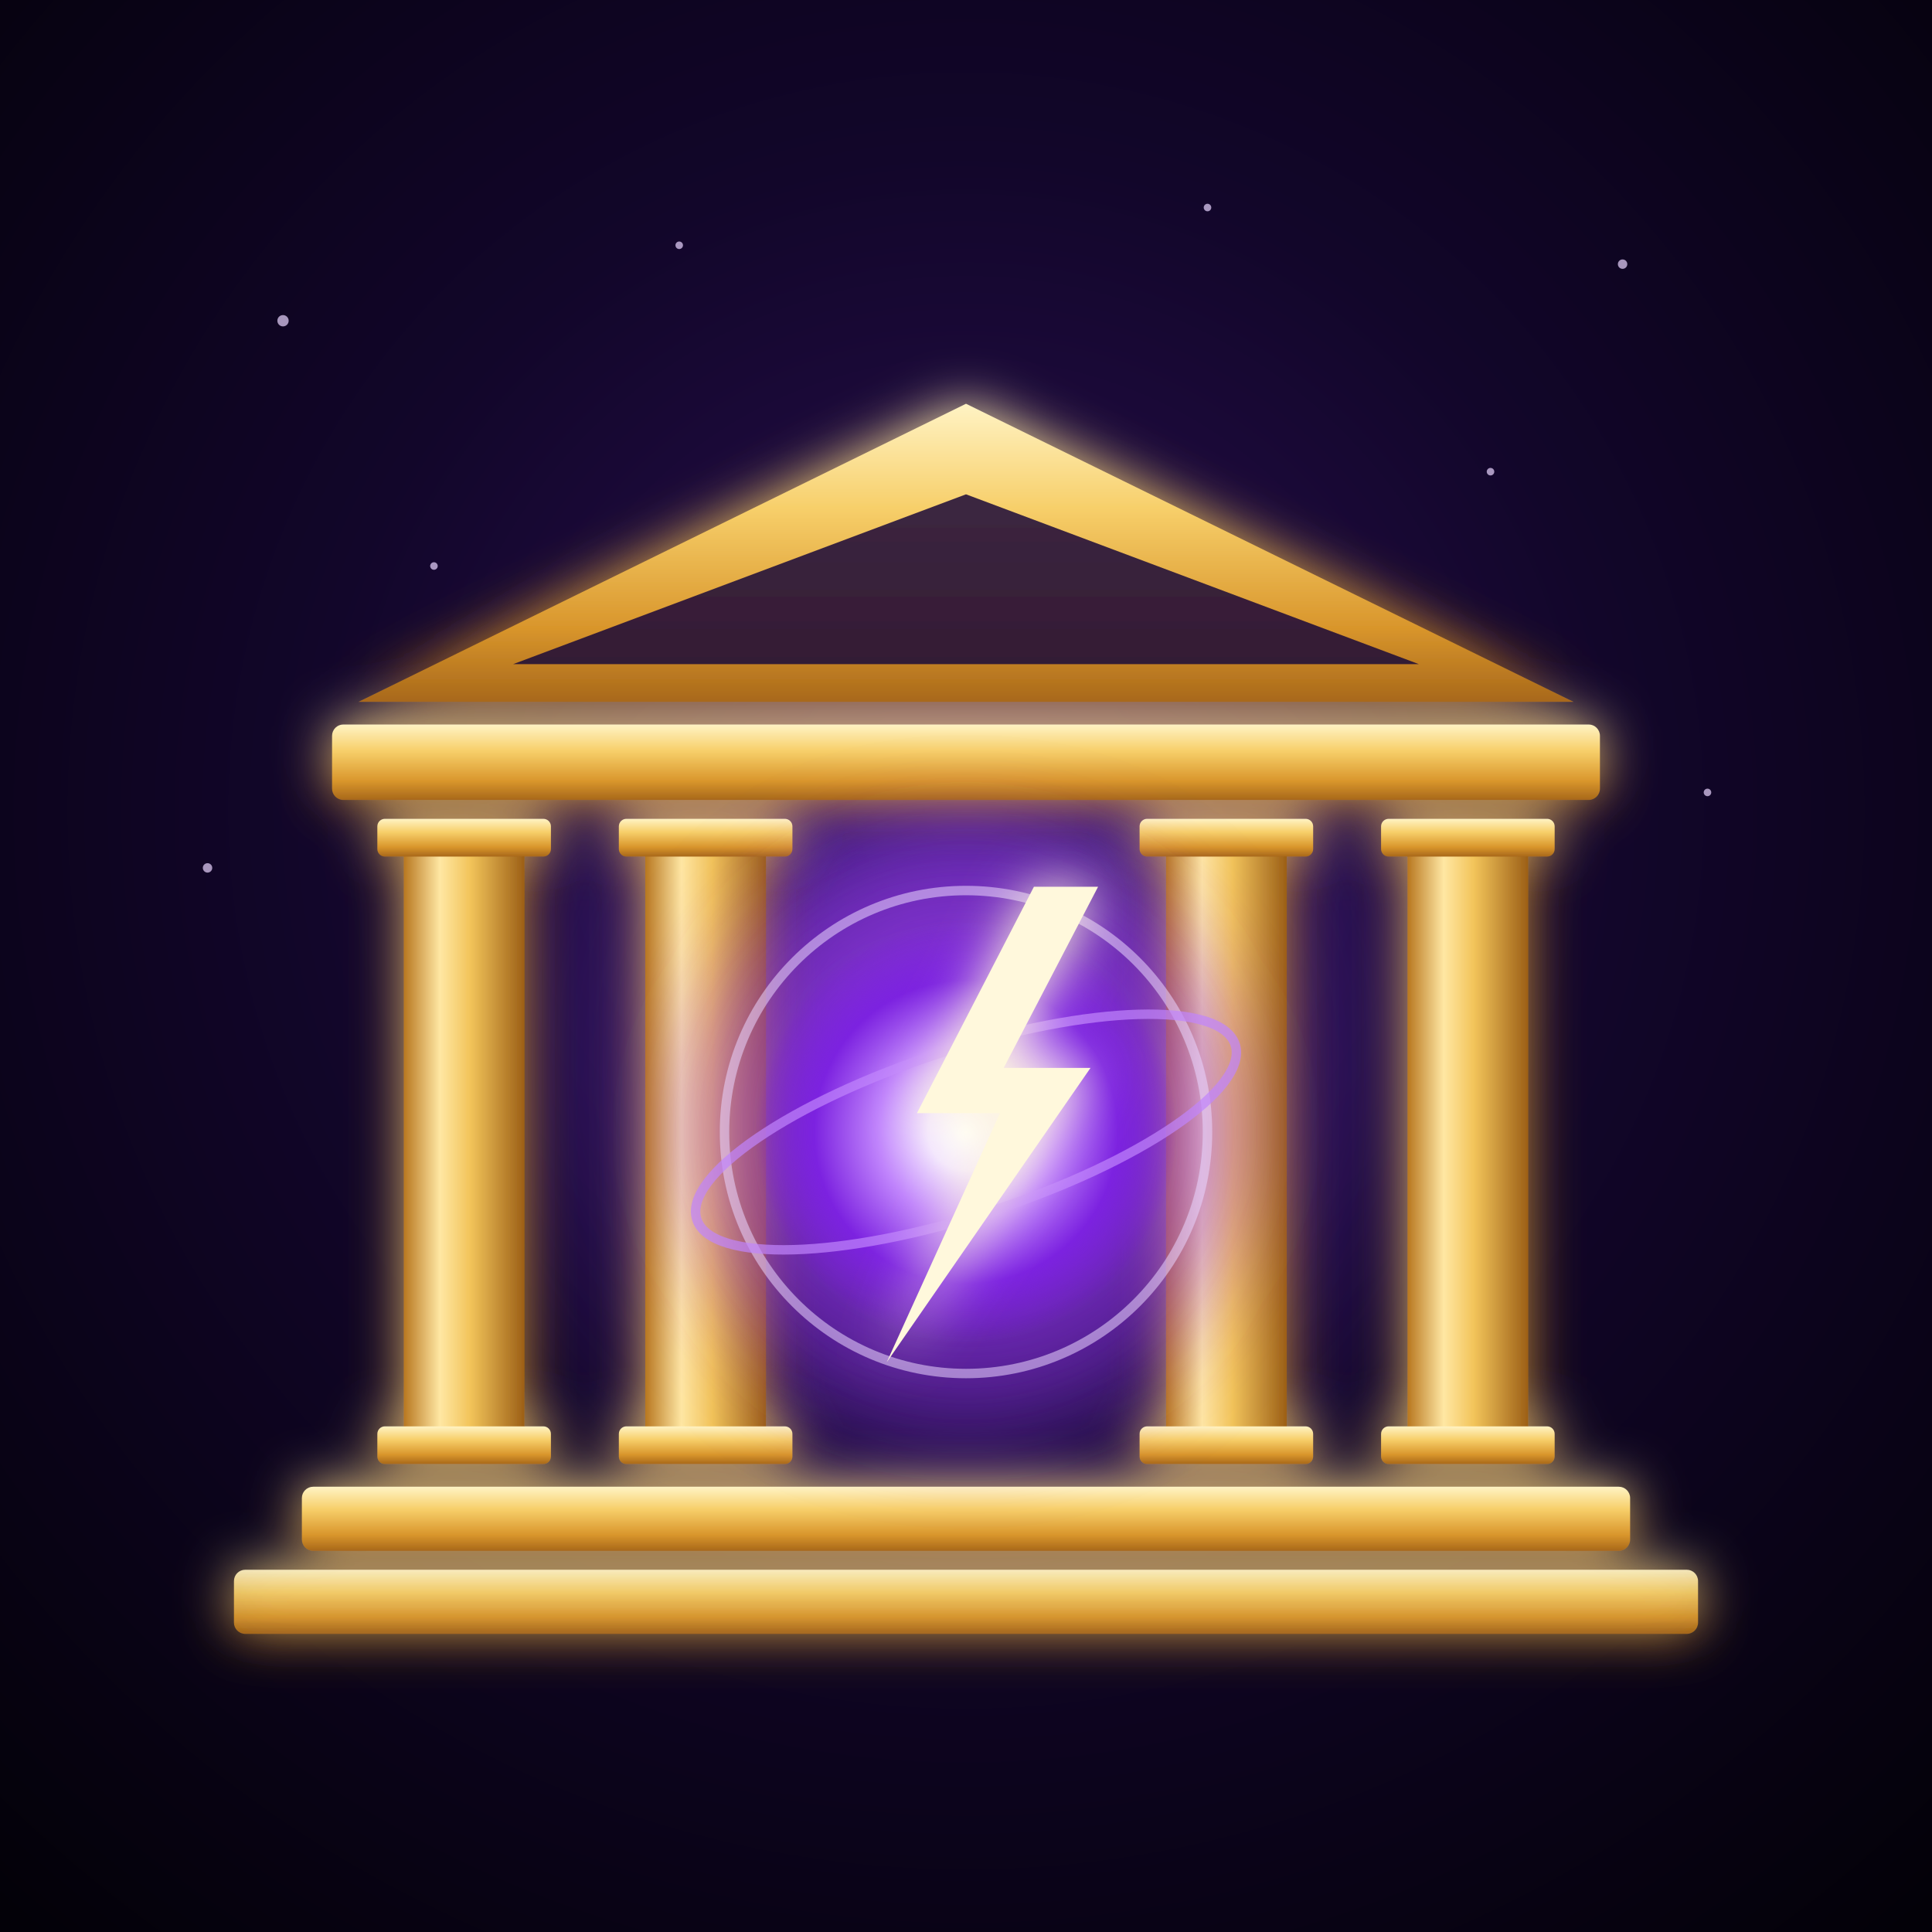
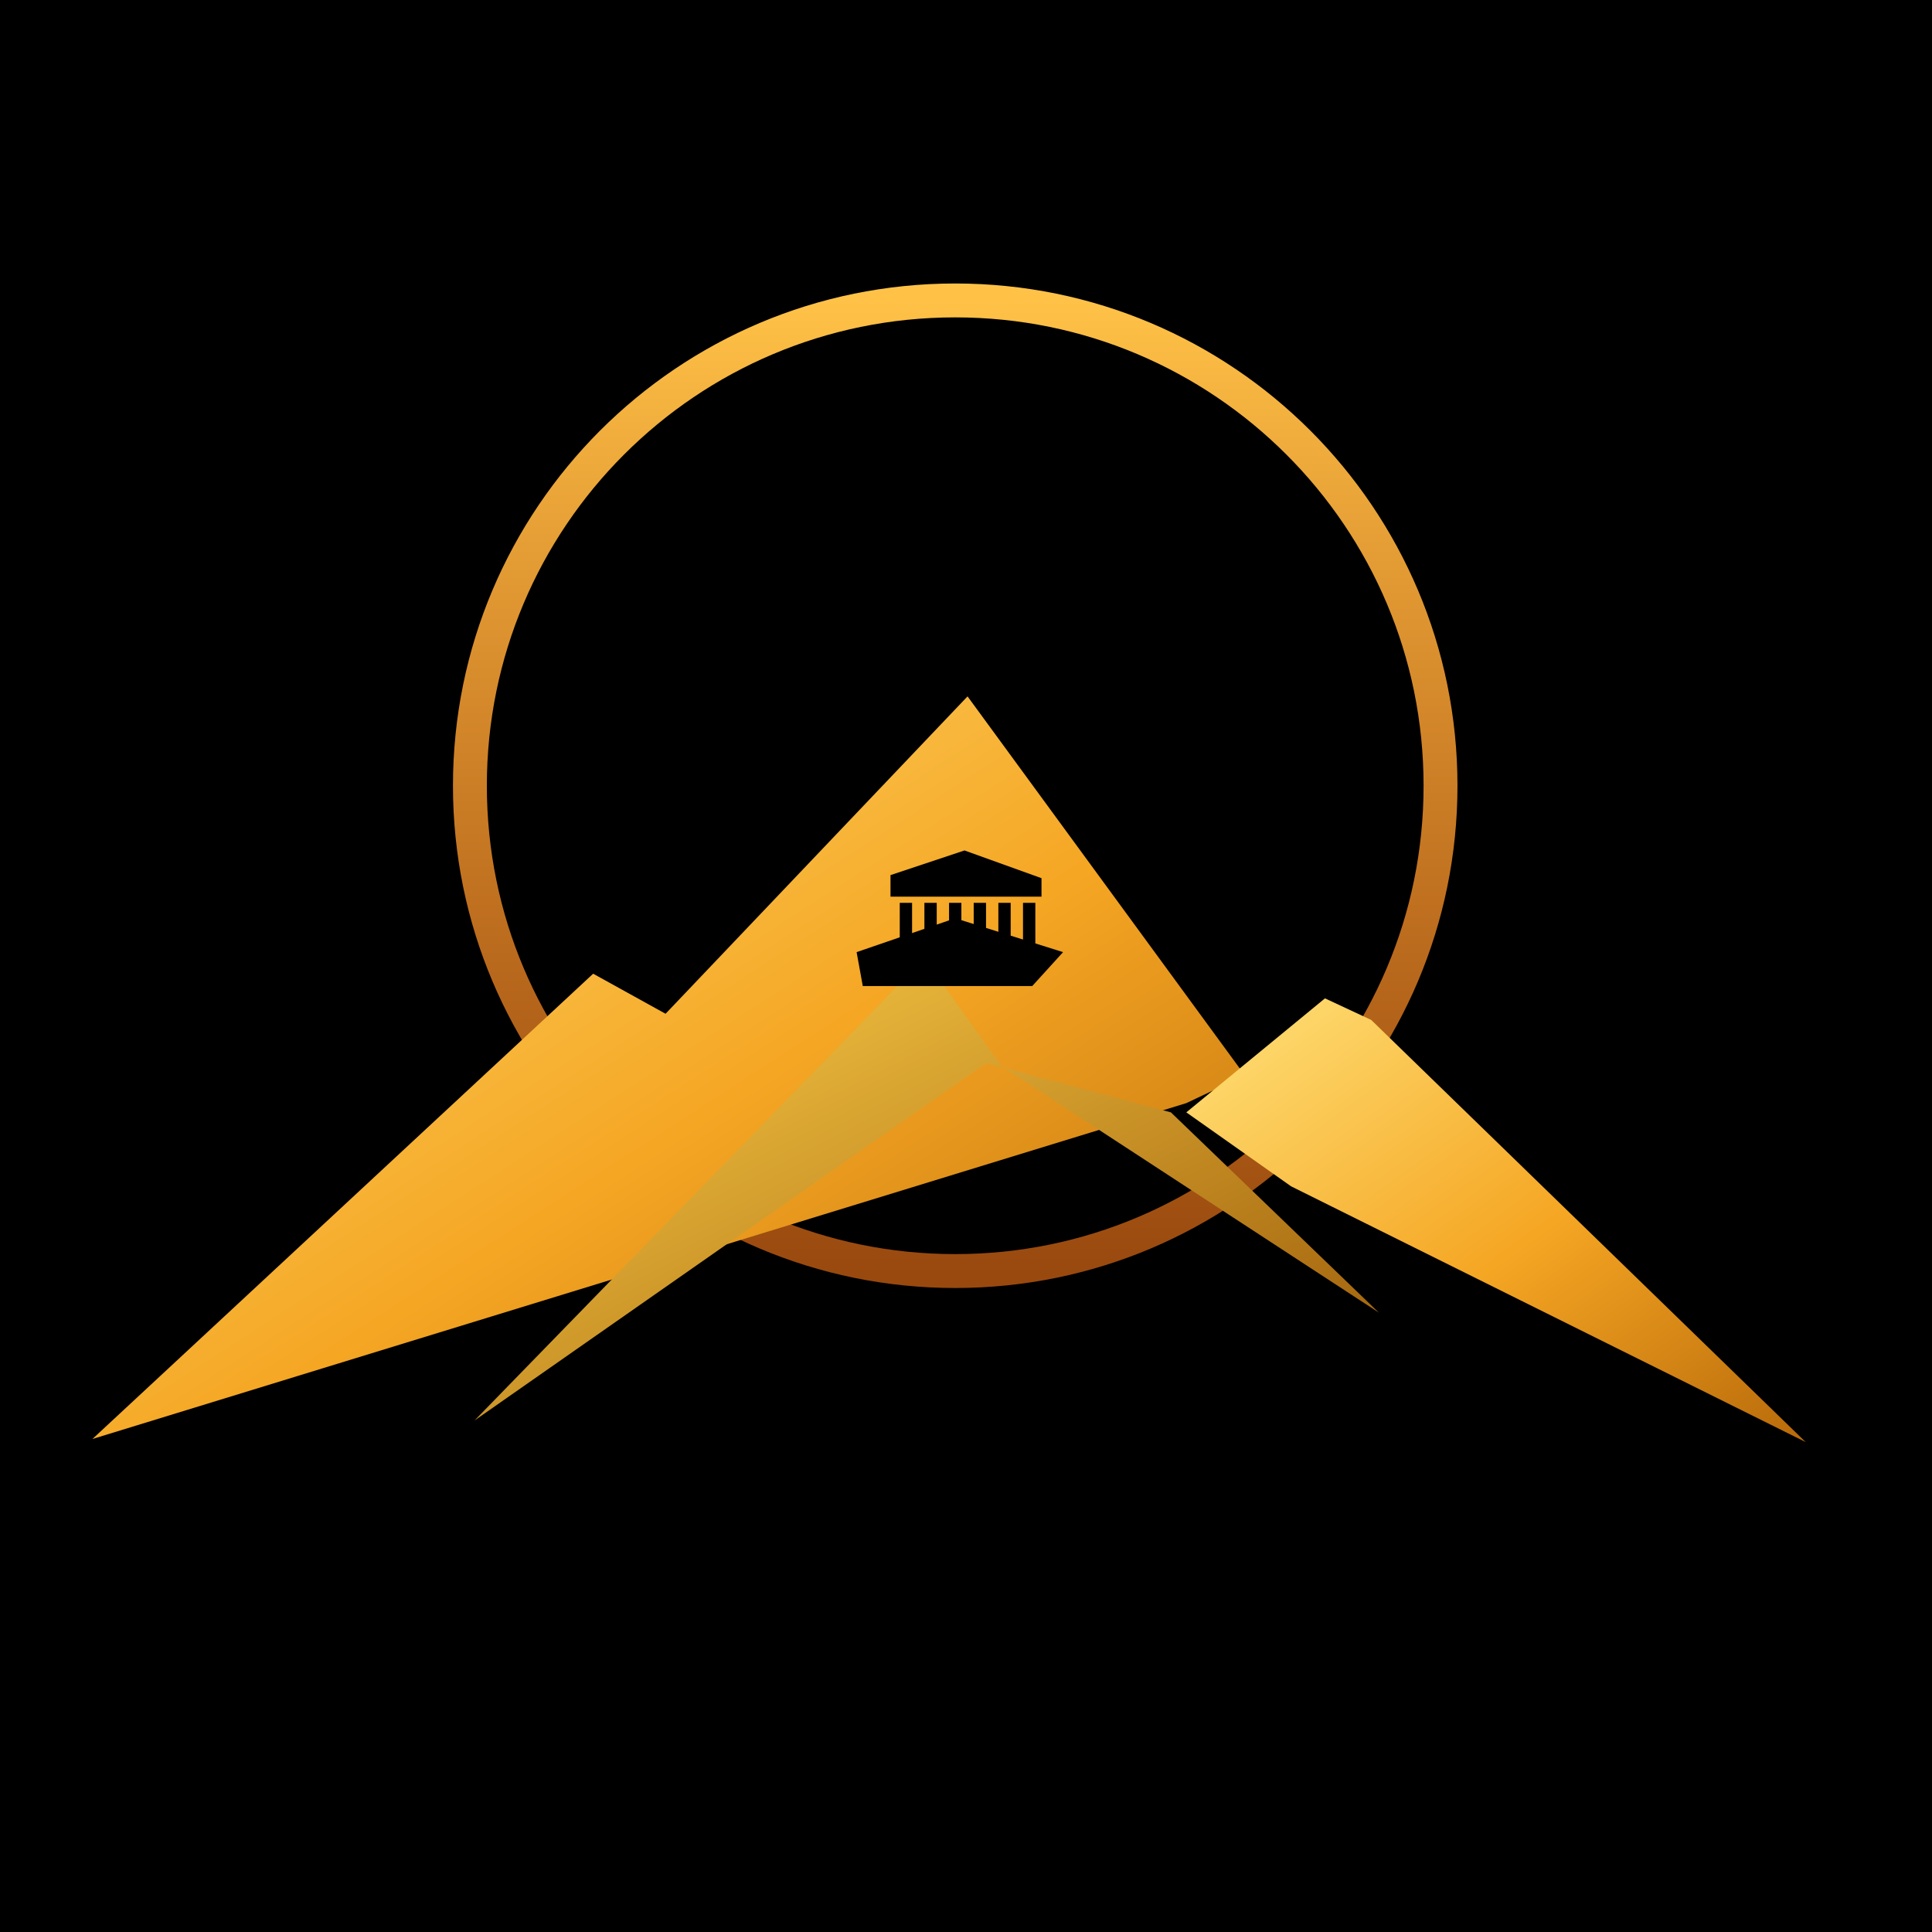
- <svg xmlns="http://www.w3.org/2000/svg" viewBox="0 0 1024 1024" width="1024" height="1024">
+ <svg xmlns="http://www.w3.org/2000/svg" viewBox="0 0 1254 1254">
  <defs>
-     <radialGradient id="bg" cx="50%" cy="42%" r="75%">
-       <stop offset="0" stop-color="#2a0f52" />
-       <stop offset=".45" stop-color="#12062a" />
-       <stop offset="1" stop-color="#030108" />
-     </radialGradient>
-     <linearGradient id="gold" x1="0" y1="0" x2="0" y2="1">
-       <stop offset="0" stop-color="#fff3c4" />
-       <stop offset=".35" stop-color="#f7cf6a" />
-       <stop offset=".75" stop-color="#d9962c" />
-       <stop offset="1" stop-color="#a8681a" />
+     <linearGradient id="g" x1="0" y1="0" x2="1" y2="1">
+       <stop offset="0" stop-color="#ffe27a" />
+       <stop offset=".55" stop-color="#f5a623" />
+       <stop offset="1" stop-color="#b86a0a" />
    </linearGradient>
-     <linearGradient id="goldSide" x1="0" y1="0" x2="1" y2="0">
-       <stop offset="0" stop-color="#b8771f" />
-       <stop offset=".3" stop-color="#ffe7a3" />
-       <stop offset=".55" stop-color="#f2c45a" />
-       <stop offset="1" stop-color="#9c5f16" />
+     <linearGradient id="g2" x1="0" y1="0" x2="1" y2="1">
+       <stop offset="0" stop-color="#ffd24a" />
+       <stop offset="1" stop-color="#9a5a08" />
    </linearGradient>
-     <radialGradient id="core" cx="50%" cy="50%" r="50%">
-       <stop offset="0" stop-color="#ffffff" />
-       <stop offset=".18" stop-color="#f3e6ff" />
-       <stop offset=".42" stop-color="#c084fc" />
-       <stop offset=".72" stop-color="#7c22e0" />
-       <stop offset="1" stop-color="#7c22e0" stop-opacity="0" />
-     </radialGradient>
-     <radialGradient id="halo" cx="50%" cy="50%" r="50%">
-       <stop offset="0" stop-color="#a855f7" stop-opacity=".75" />
-       <stop offset=".55" stop-color="#7c3aed" stop-opacity=".22" />
-       <stop offset="1" stop-color="#7c3aed" stop-opacity="0" />
-     </radialGradient>
-     <filter id="glow" x="-30%" y="-30%" width="160%" height="160%">
-       <feGaussianBlur stdDeviation="14" result="b" />
-       <feMerge>
-         <feMergeNode in="b" />
-         <feMergeNode in="SourceGraphic" />
-       </feMerge>
-     </filter>
-     <filter id="soft" x="-50%" y="-50%" width="200%" height="200%">
-       <feGaussianBlur stdDeviation="26" />
-     </filter>
+     <linearGradient id="r" x1="0" y1="0" x2="0" y2="1">
+       <stop offset="0" stop-color="#ffc247" />
+       <stop offset="1" stop-color="#ff7a18" stop-opacity=".6" />
+     </linearGradient>
  </defs>
-   <rect width="1024" height="1024" fill="url(#bg)" />
-   <g fill="#e9d5ff" opacity=".7">
-     <circle cx="150" cy="170" r="3" />
-     <circle cx="860" cy="140" r="2.5" />
-     <circle cx="790" cy="250" r="2" />
-     <circle cx="230" cy="300" r="2" />
-     <circle cx="905" cy="420" r="2" />
-     <circle cx="110" cy="460" r="2.5" />
-     <circle cx="640" cy="110" r="2" />
-     <circle cx="360" cy="130" r="2" />
-   </g>
-   <circle cx="512" cy="560" r="300" fill="url(#halo)" />
-   <g filter="url(#glow)">
-     <path d="M512 214 L834 372 L190 372 Z" fill="url(#gold)" />
-     <path d="M512 262 L752 352 L272 352 Z" fill="#1a0838" opacity=".85" />
-     <rect x="176" y="384" width="672" height="40" rx="6" fill="url(#gold)" />
-     <g fill="url(#goldSide)">
-       <rect x="214" y="446" width="64" height="318" rx="6" />
-       <rect x="342" y="446" width="64" height="318" rx="6" />
-       <rect x="618" y="446" width="64" height="318" rx="6" />
-       <rect x="746" y="446" width="64" height="318" rx="6" />
-     </g>
-     <g fill="url(#gold)">
-       <rect x="200" y="434" width="92" height="20" rx="4" />
-       <rect x="328" y="434" width="92" height="20" rx="4" />
-       <rect x="604" y="434" width="92" height="20" rx="4" />
-       <rect x="732" y="434" width="92" height="20" rx="4" />
-       <rect x="200" y="756" width="92" height="20" rx="4" />
-       <rect x="328" y="756" width="92" height="20" rx="4" />
-       <rect x="604" y="756" width="92" height="20" rx="4" />
-       <rect x="732" y="756" width="92" height="20" rx="4" />
-     </g>
-     <rect x="160" y="788" width="704" height="34" rx="6" fill="url(#gold)" />
-     <rect x="124" y="832" width="776" height="34" rx="6" fill="url(#gold)" opacity=".92" />
-   </g>
-   <circle cx="512" cy="600" r="150" fill="#9333ea" opacity=".55" filter="url(#soft)" />
-   <circle cx="512" cy="600" r="112" fill="url(#core)" />
-   <circle cx="512" cy="600" r="128" fill="none" stroke="#e9d5ff" stroke-width="5" opacity=".55" />
-   <ellipse cx="512" cy="600" rx="150" ry="44" fill="none" stroke="#c084fc" stroke-width="5" opacity=".7" transform="rotate(-18 512 600)" />
-   <path d="M548 470 L486 590 L530 590 L470 722 L578 566 L532 566 L582 470 Z" fill="#fff8dc" filter="url(#glow)" />
+   <rect width="1254" height="1254" fill="#000" />
+   <circle cx="620" cy="510" r="315" fill="none" stroke="url(#r)" stroke-width="22" />
+   <path d="M60 934 L385 632 L432 658 L628 452 L808 698 L770 716 Z" fill="url(#g)" />
+   <path d="M308 922 L600 622 L650 692 L895 852 L760 722 L640 690 Z" fill="url(#g2)" />
+   <path d="M770 722 L860 648 L890 662 L1172 936 L838 770 Z" fill="url(#g)" />
+   <path d="M556 618 L620 596 L690 618 L670 640 L560 640 Z" fill="#000" />
+   <path d="M578 568 L626 552 L676 570 L676 582 L578 582 Z M584 586 h8 v28 h-8 z M600 586 h8 v28 h-8 z M616 586 h8 v28 h-8 z M632 586 h8 v28 h-8 z M648 586 h8 v28 h-8 z M664 586 h8 v28 h-8 z" fill="#000" />
</svg>
